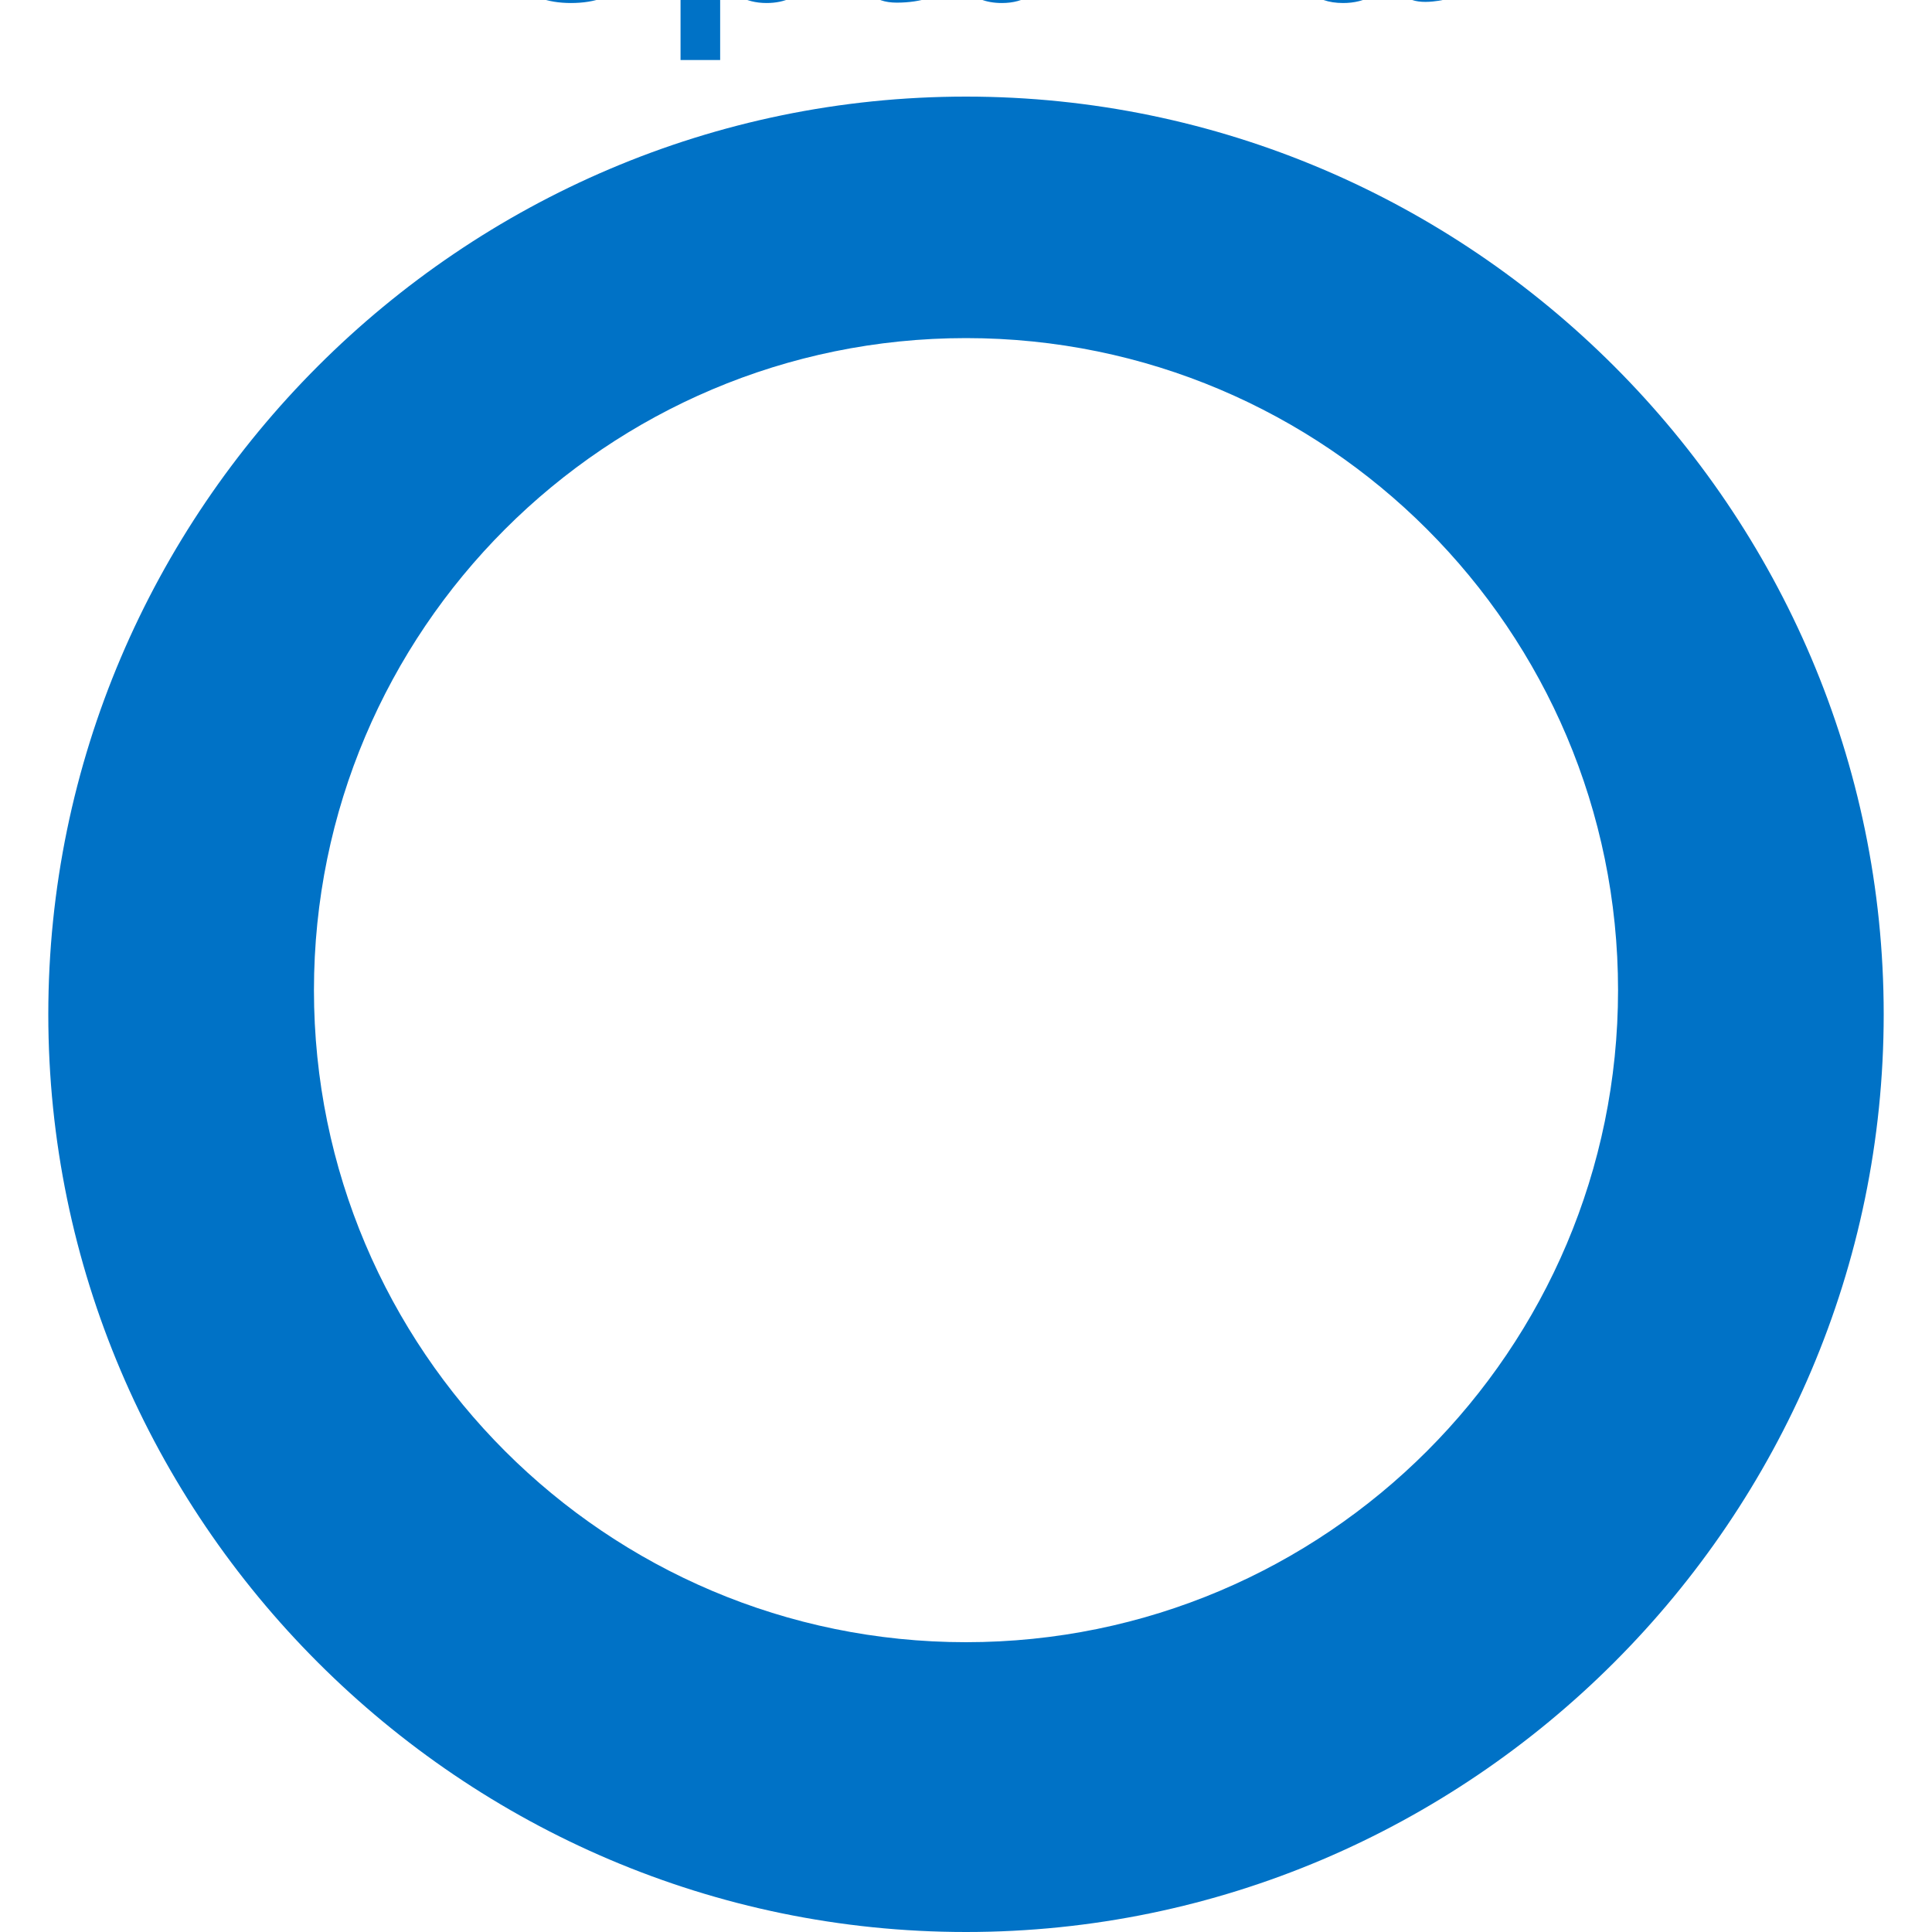
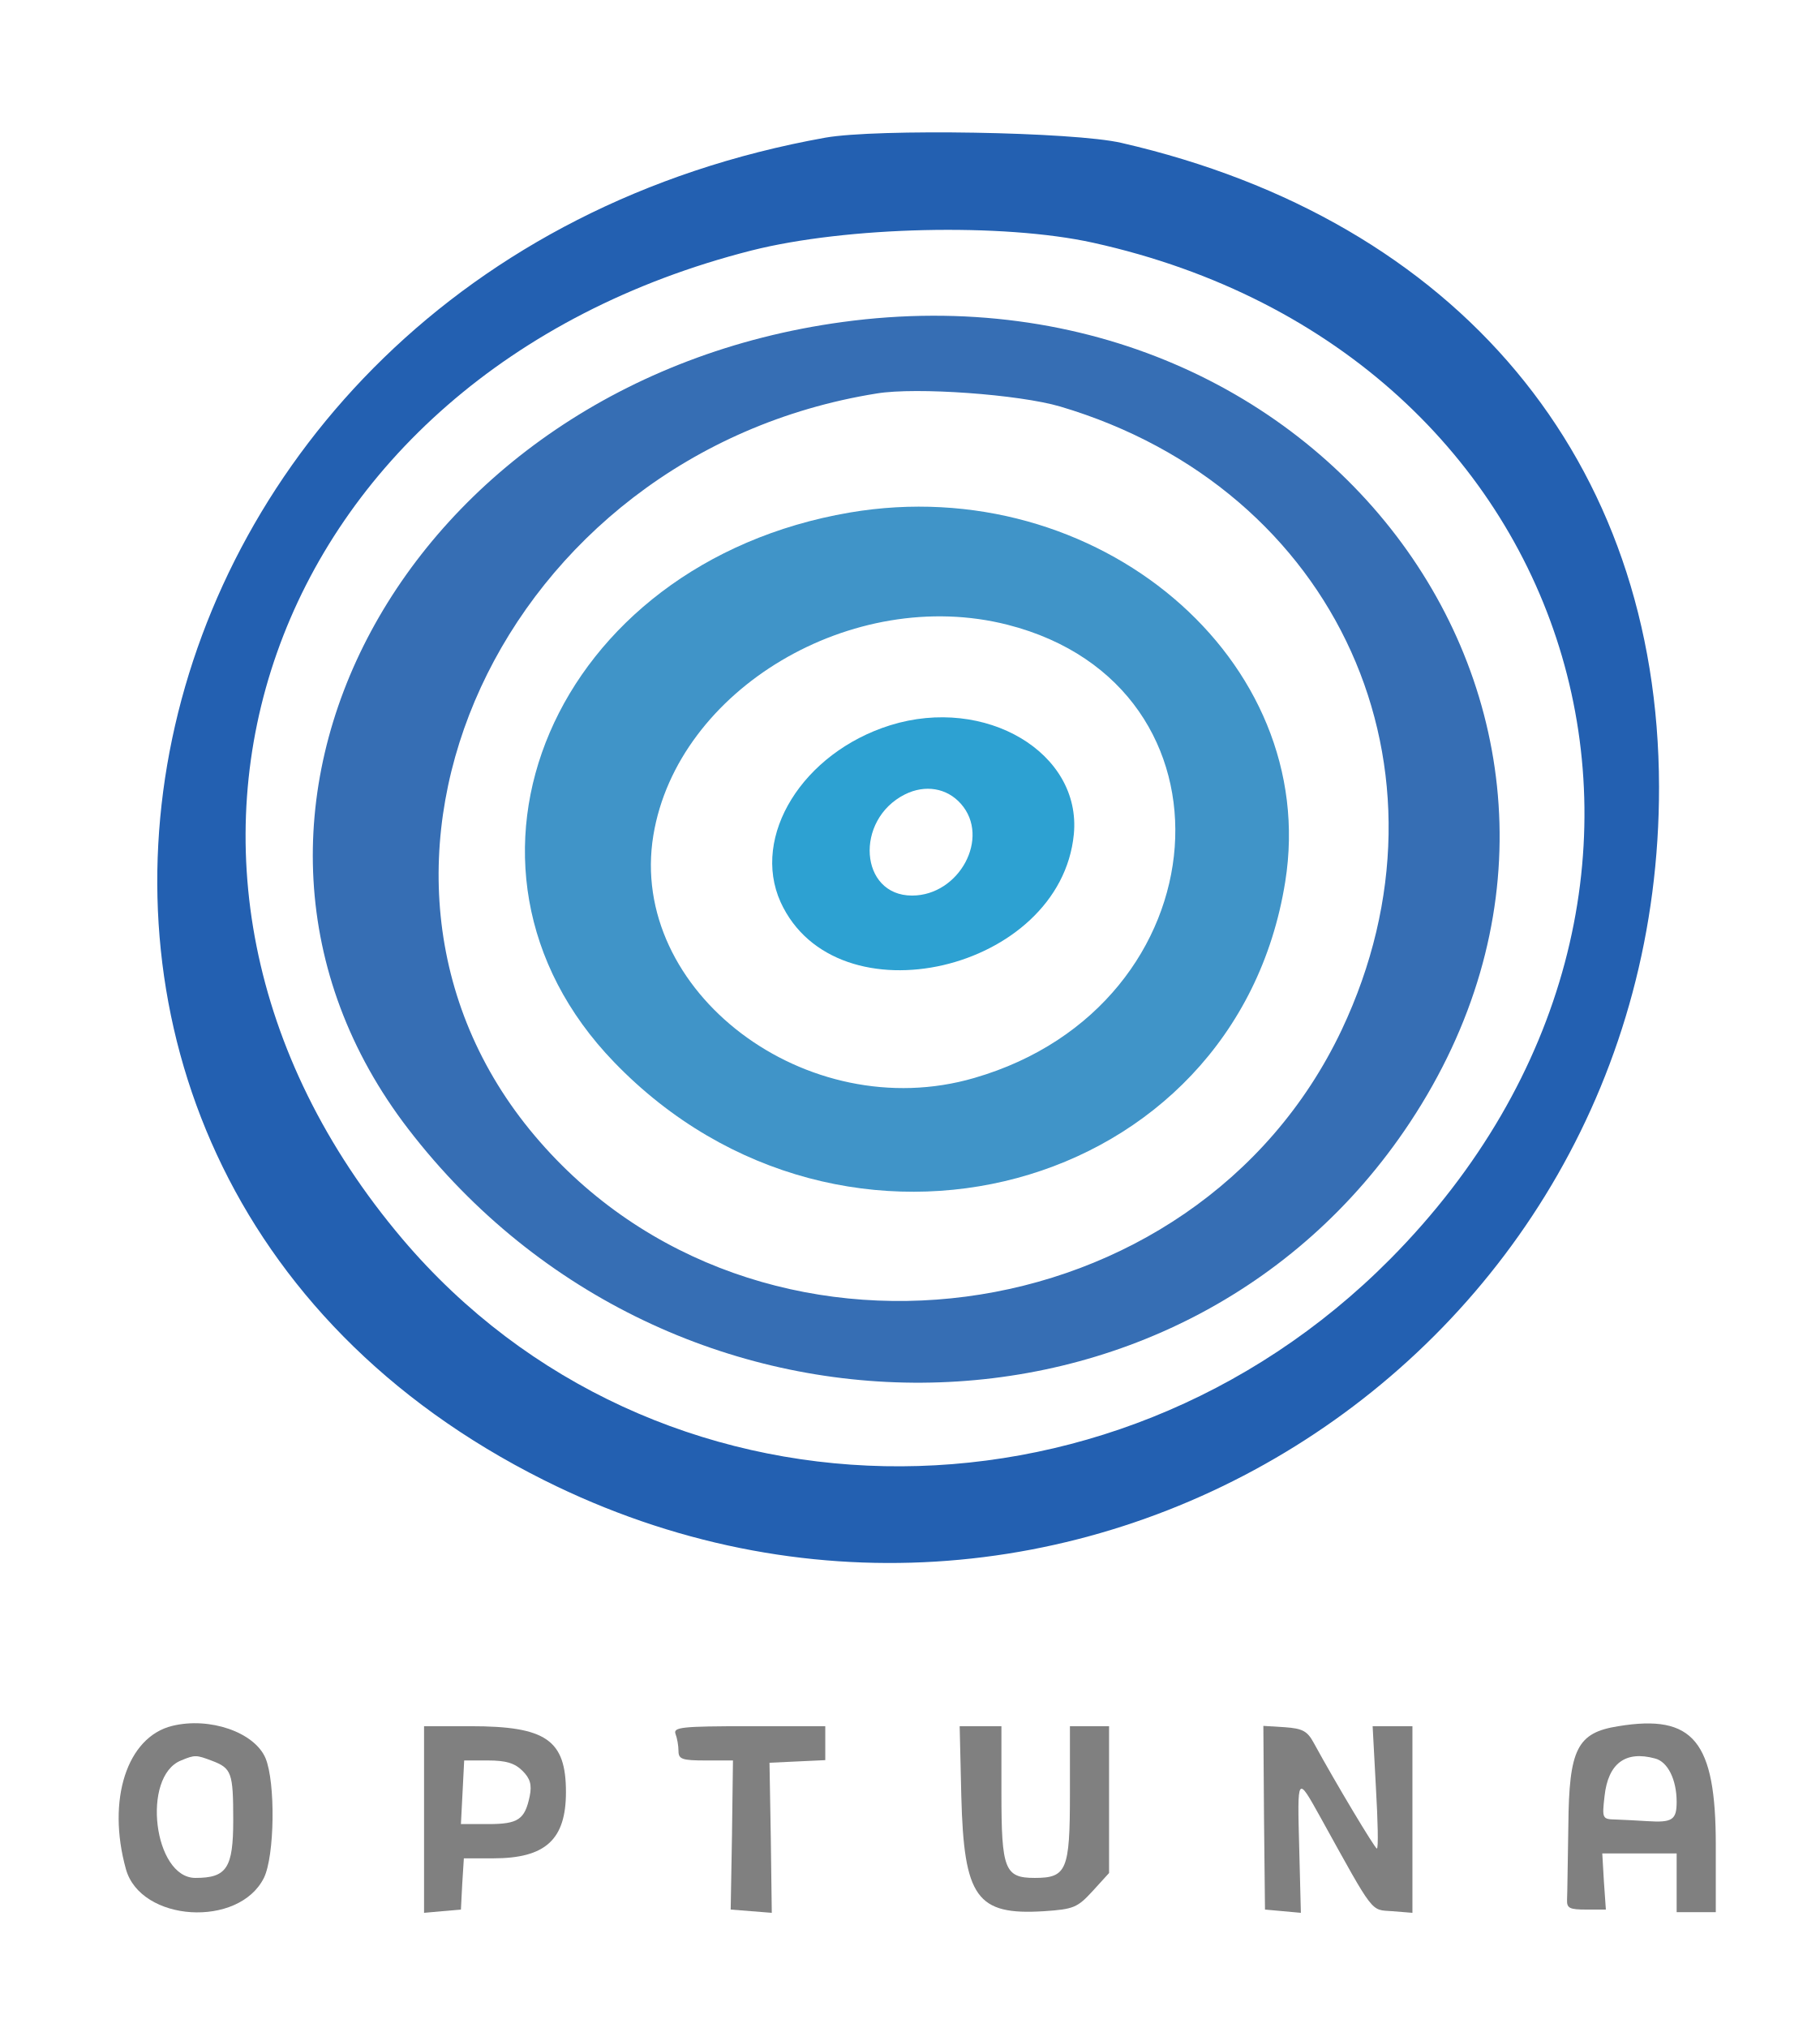
- <svg xmlns="http://www.w3.org/2000/svg" viewBox="0 0 80 80">
-   <path fill="#0072c6" fill-rule="evenodd" d="M40 4 C60.9 4 78 21.1 78 42 C78 62.9 60.9 80 40 80 C19.1 80 2 62.9 2 42 C2 21.1 19.1 4 40 4 Z        M40 14 C25.1 14 13 26.1 13 41 C13 55.9 25.1 68 40 68 C54.9 68 67 55.9 67 41 C67 26.1 54.9 14 40 14 Z" id="ring" />
-   <text x="40" y="0" text-anchor="middle" font-family="Arial, Helvetica, sans-serif" font-size="12" font-weight="bold" fill="#0072c6" id="text">optuna</text>
+ <svg xmlns="http://www.w3.org/2000/svg" version="1.0" width="371.802pt" height="414.402pt" viewBox="0 0 371.802 414.402" preserveAspectRatio="xMidYMid" id="svg10">
+   <defs id="defs10" />
+   <g transform="matrix(0.066667,0,0,-0.066667,-112.333,407.7341)" fill="#000000" stroke="none" id="g10">
+     <path d="M 4215,5694 C 1976,5293 1402,2554 3353,1579 c 1578,-789 3421,357 3418,2126 -2,1000 -616,1736 -1648,1973 -146,34 -750,44 -908,16 z m 821,-322 c 1520,-336 2009,-2006 912,-3114 -864,-872 -2262,-844 -3029,60 -959,1132 -424,2650 1069,3030 292,74 772,85 1048,24 z" id="path1" style="fill:#2360b1;fill-opacity:1" />
+     <path d="M 4268,5129 C 2922,4946 2203,3609 2937,2655 3741,1610 5309,1621 6007,2675 6802,3876 5769,5333 4268,5129 Z m 667,-259 C 5786,4618 6175,3756 5798,2959 5349,2012 4000,1835 3325,2634 c -690,816 -102,2092 1048,2276 122,20 436,-3 562,-40 z" id="path2" style="fill:#366eb4;fill-opacity:1" />
+     <path d="M 4290,4545 C 3383,4390 2985,3463 3568,2860 c 702,-727 1904,-404 2057,553 109,680 -576,1261 -1335,1132 z m 484,-344 c 736,-188 664,-1167 -102,-1389 -514,-150 -1063,266 -984,744 74,447 611,766 1086,645 z" id="path3" style="fill:#4094c8;fill-opacity:1" />
+     <path d="m 4414,3893 c -268,-84 -427,-340 -336,-542 170,-372 858,-213 899,208 24,250 -271,425 -563,334 z m 217,-241 c 91,-103 -5,-281 -150,-281 -161,0 -177,232 -22,310 62,31 129,20 172,-29 z" id="path4" style="fill:#2da1d2;fill-opacity:1" />
+     <path d="m 2213,826 c -139,-34 -201,-227 -142,-439 45,-162 346,-181 423,-27 33,67 36,292 5,367 -34,80 -172,127 -286,99 z m 122,-107 c 60,-23 65,-36 65,-182 0,-147 -20,-177 -116,-177 -128,0 -166,311 -44,360 43,18 47,17 95,-1 z" id="path5" style="fill:#808080" />
+     <path d="m 6646,825 c -126,-20 -151,-69 -153,-304 -2,-109 -3,-212 -4,-228 -1,-26 8,-30 59,-30 h 60 l -6,86 -5,86 h 114 114 v -90 -90 h 60 60 v 206 c 0,318 -68,402 -299,364 z m 113,-99 c 39,-10 66,-65 66,-133 0,-55 -13,-64 -90,-59 -29,2 -72,4 -96,5 -42,1 -43,2 -35,72 11,100 64,140 155,115 z" id="path6" style="fill:#808080" />
+     <path d="M 2985,539 V 253 l 56,5 57,5 4,78 5,79 h 90 c 160,0 223,57 223,203 0,160 -61,202 -292,202 h -143 z m 302,149 c 23,-23 29,-42 22,-77 -15,-72 -35,-86 -127,-86 h -84 l 5,97 5,98 h 73 c 55,0 82,-8 106,-32 z" id="path7" style="fill:#808080" />
+     <path d="m 3756,801 c 5,-13 9,-36 9,-52 0,-25 11,-29 83,-29 h 84 l -3,-229 -4,-228 63,-5 63,-5 -3,230 -4,230 85,4 86,4 v 52 52 h -234 c -207,0 -233,-3 -225,-24 z" id="path8" style="fill:#808080" />
+     <path d="m 4632,611 c 8,-312 47,-366 254,-353 90,6 102,11 148,61 l 51,56 v 225 225 h -60 -60 V 617 c 0,-234 -10,-257 -108,-257 -92,0 -102,26 -102,260 v 205 h -64 -64 z" id="path9" style="fill:#808080" />
+     <path d="m 5560,544 3,-281 55,-5 55,-5 -5,196 c -6,228 -7,226 66,95 166,-300 152,-281 219,-286 l 62,-5 v 286 286 h -61 -61 l 10,-187 c 6,-104 8,-188 3,-188 -6,0 -127,202 -193,323 -20,37 -34,45 -90,49 l -65,4 z" id="path10" style="fill:#808080" />
+   </g>
</svg>
